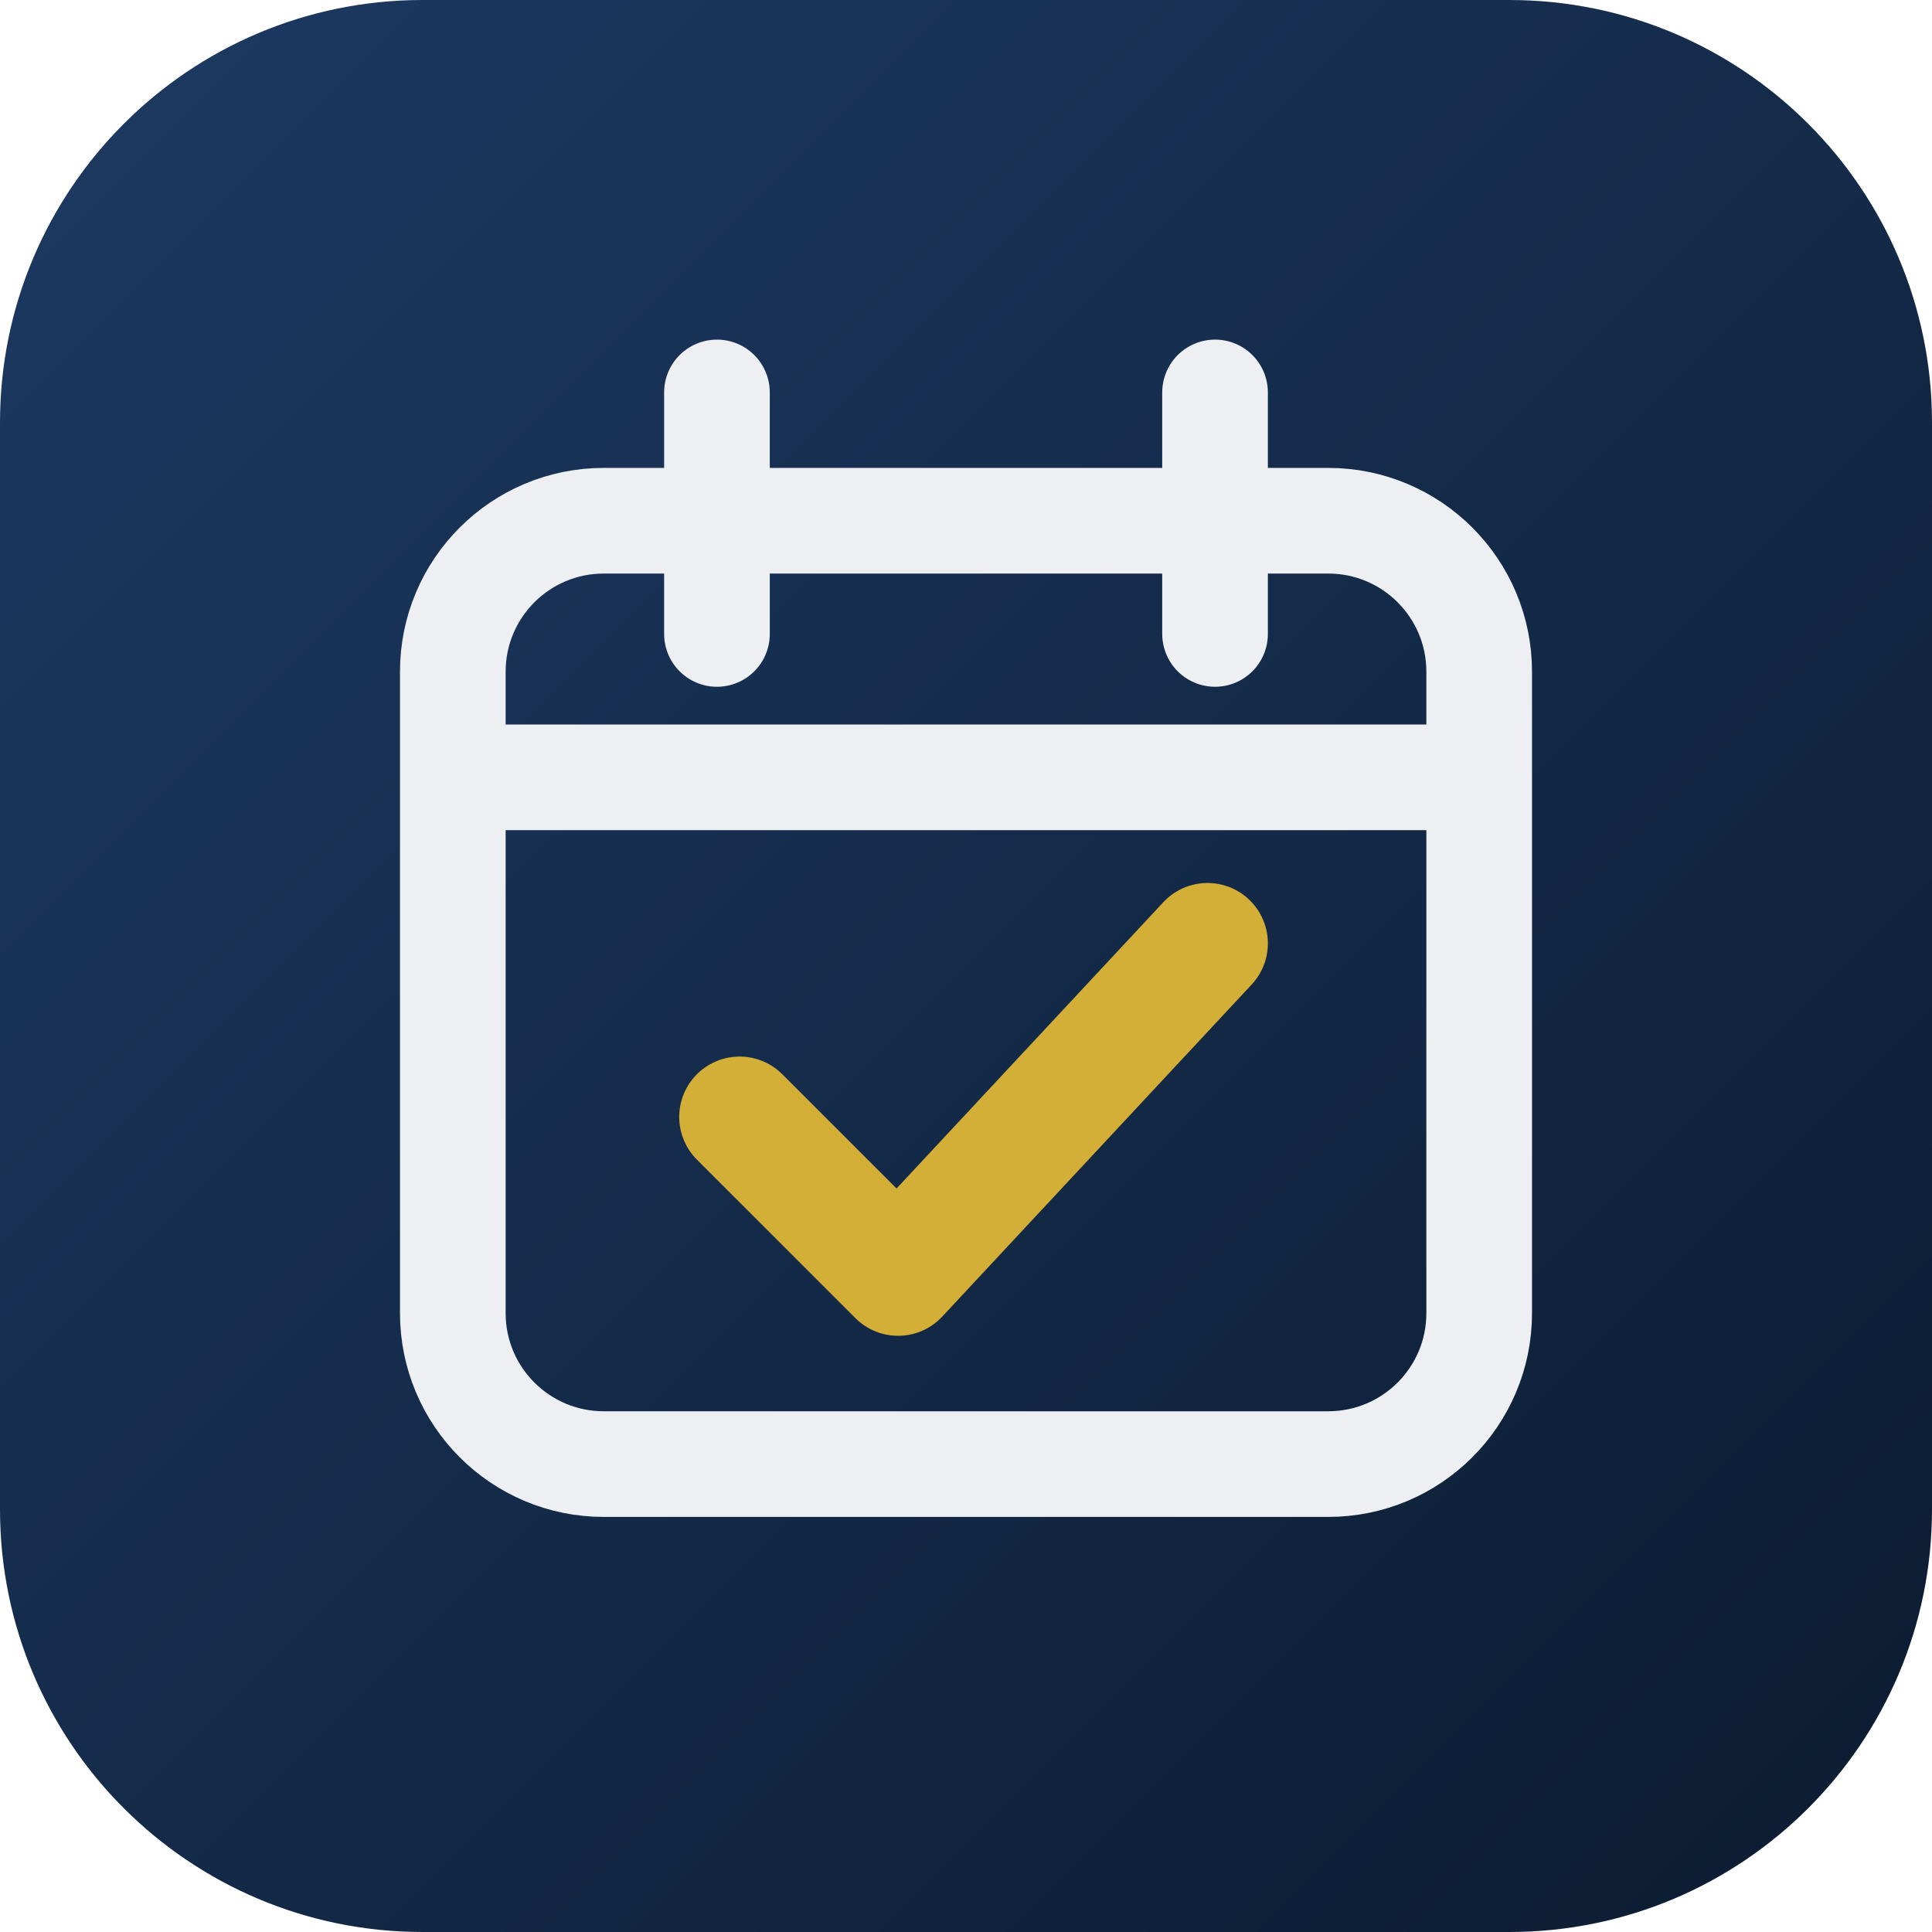
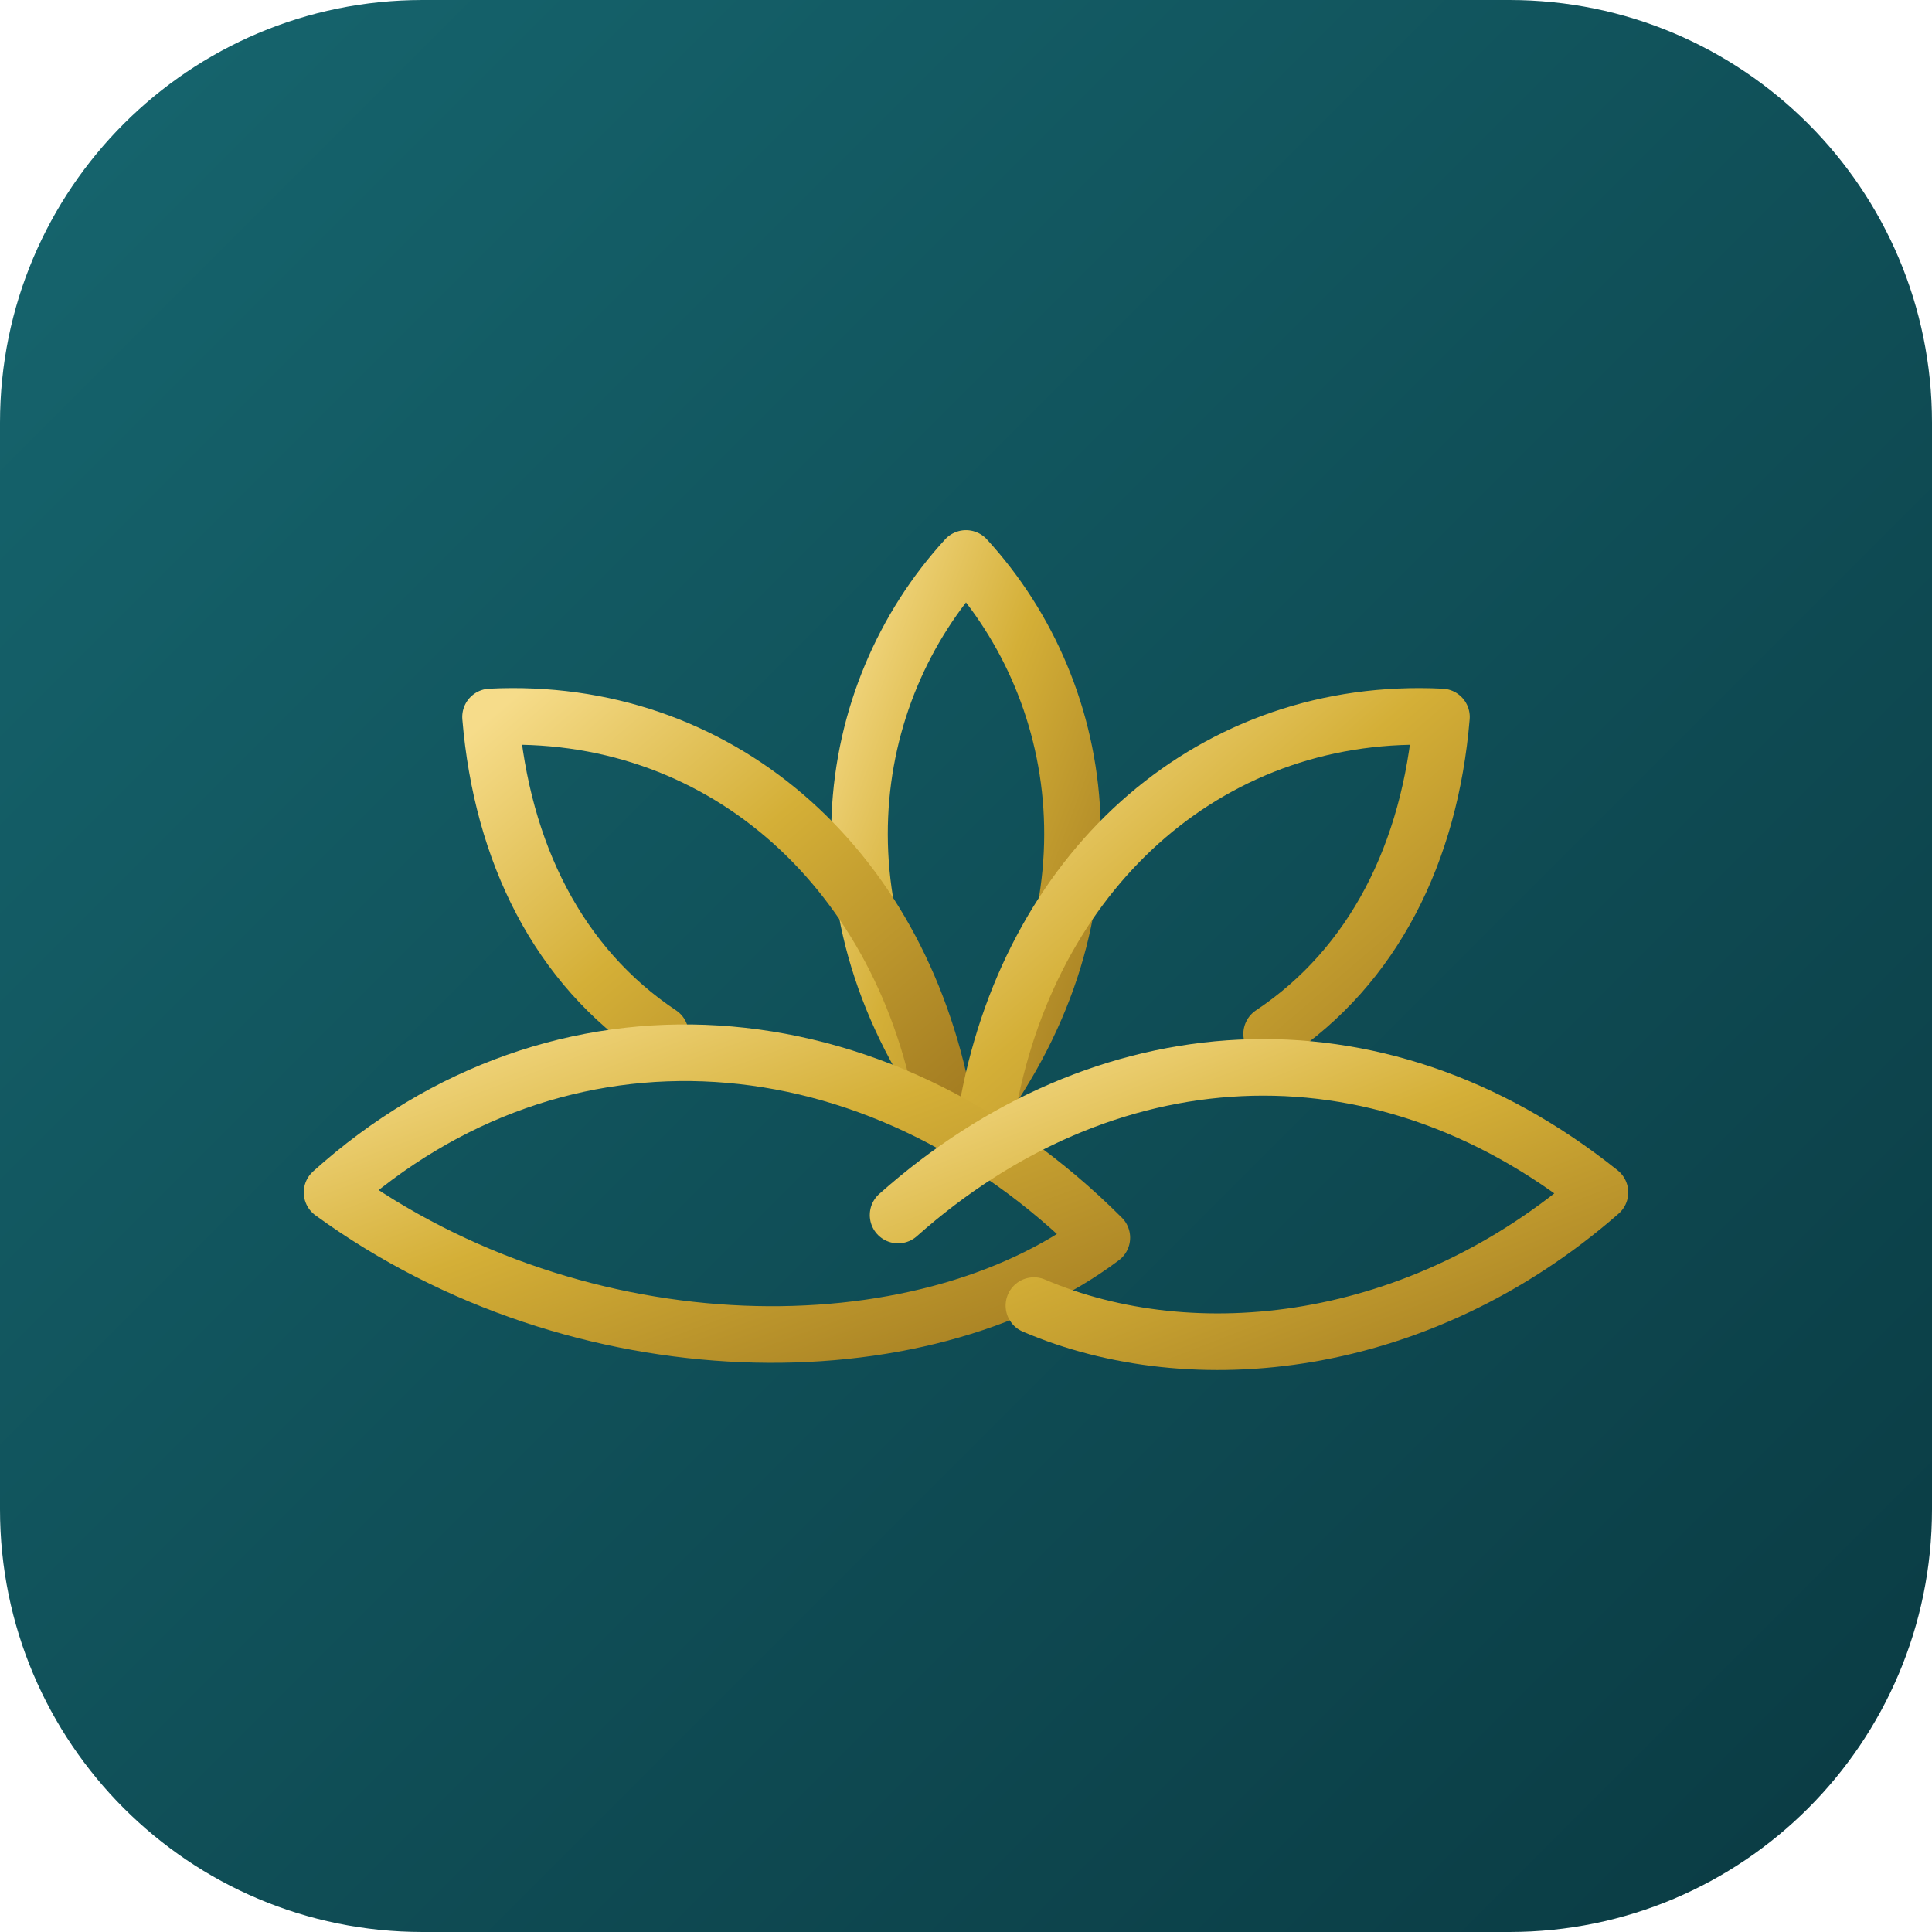
<svg xmlns="http://www.w3.org/2000/svg" viewBox="0 0 512 512">
  <defs>
-     <linearGradient id="g" x1="0" y1="0" x2="1" y2="1">
-       <stop offset="0" stop-color="#1D3A63" />
-       <stop offset="1" stop-color="#0B1B30" />
+     <linearGradient id="bg" x1="0" y1="0" x2="1" y2="1">
+       <stop offset="0" stop-color="#16666F" />
+       <stop offset="1" stop-color="#0A3A42" />
+     </linearGradient>
+     <linearGradient id="gold" x1="0" y1="0" x2="1" y2="1">
+       <stop offset="0" stop-color="#F6DC8A" />
+       <stop offset=".45" stop-color="#D4AF37" />
+       <stop offset="1" stop-color="#A57E22" />
    </linearGradient>
  </defs>
-   <rect width="512" height="512" rx="112" fill="url(#g)" />
-   <rect x="120" y="138" width="272" height="250" rx="40" fill="none" stroke="#EDEFF3" stroke-width="28" />
-   <path d="M120 206h272" stroke="#EDEFF3" stroke-width="28" />
-   <path d="M190 104v64M322 104v64" stroke="#EDEFF3" stroke-width="28" stroke-linecap="round" />
-   <path d="m196 296 42 42 82-88" fill="none" stroke="#D4AF37" stroke-width="32" stroke-linecap="round" stroke-linejoin="round" />
+   <rect width="512" height="512" rx="112" fill="url(#bg)" />
+   <g transform="translate(76 136) scale(3)" fill="none" stroke="url(#gold)" stroke-width="5" stroke-linecap="round" stroke-linejoin="round">
+     <path d="M60 4C71 16 74 36 60 54C46 36 49 16 60 4Z" />
+     <path d="M18 18C38 17 54 31 58 52M18 18C19 30 24 40 33 46" />
+     <path d="M102 18C82 17 66 31 62 52M102 18C101 30 96 40 87 46" />
+     <path d="M4 60C24 42 52 44 72 64C56 76 26 76 4 60Z" />
+     <path d="M116 60C96 44 72 46 54 62M116 60C100 74 80 76 66 70" />
+   </g>
</svg>
